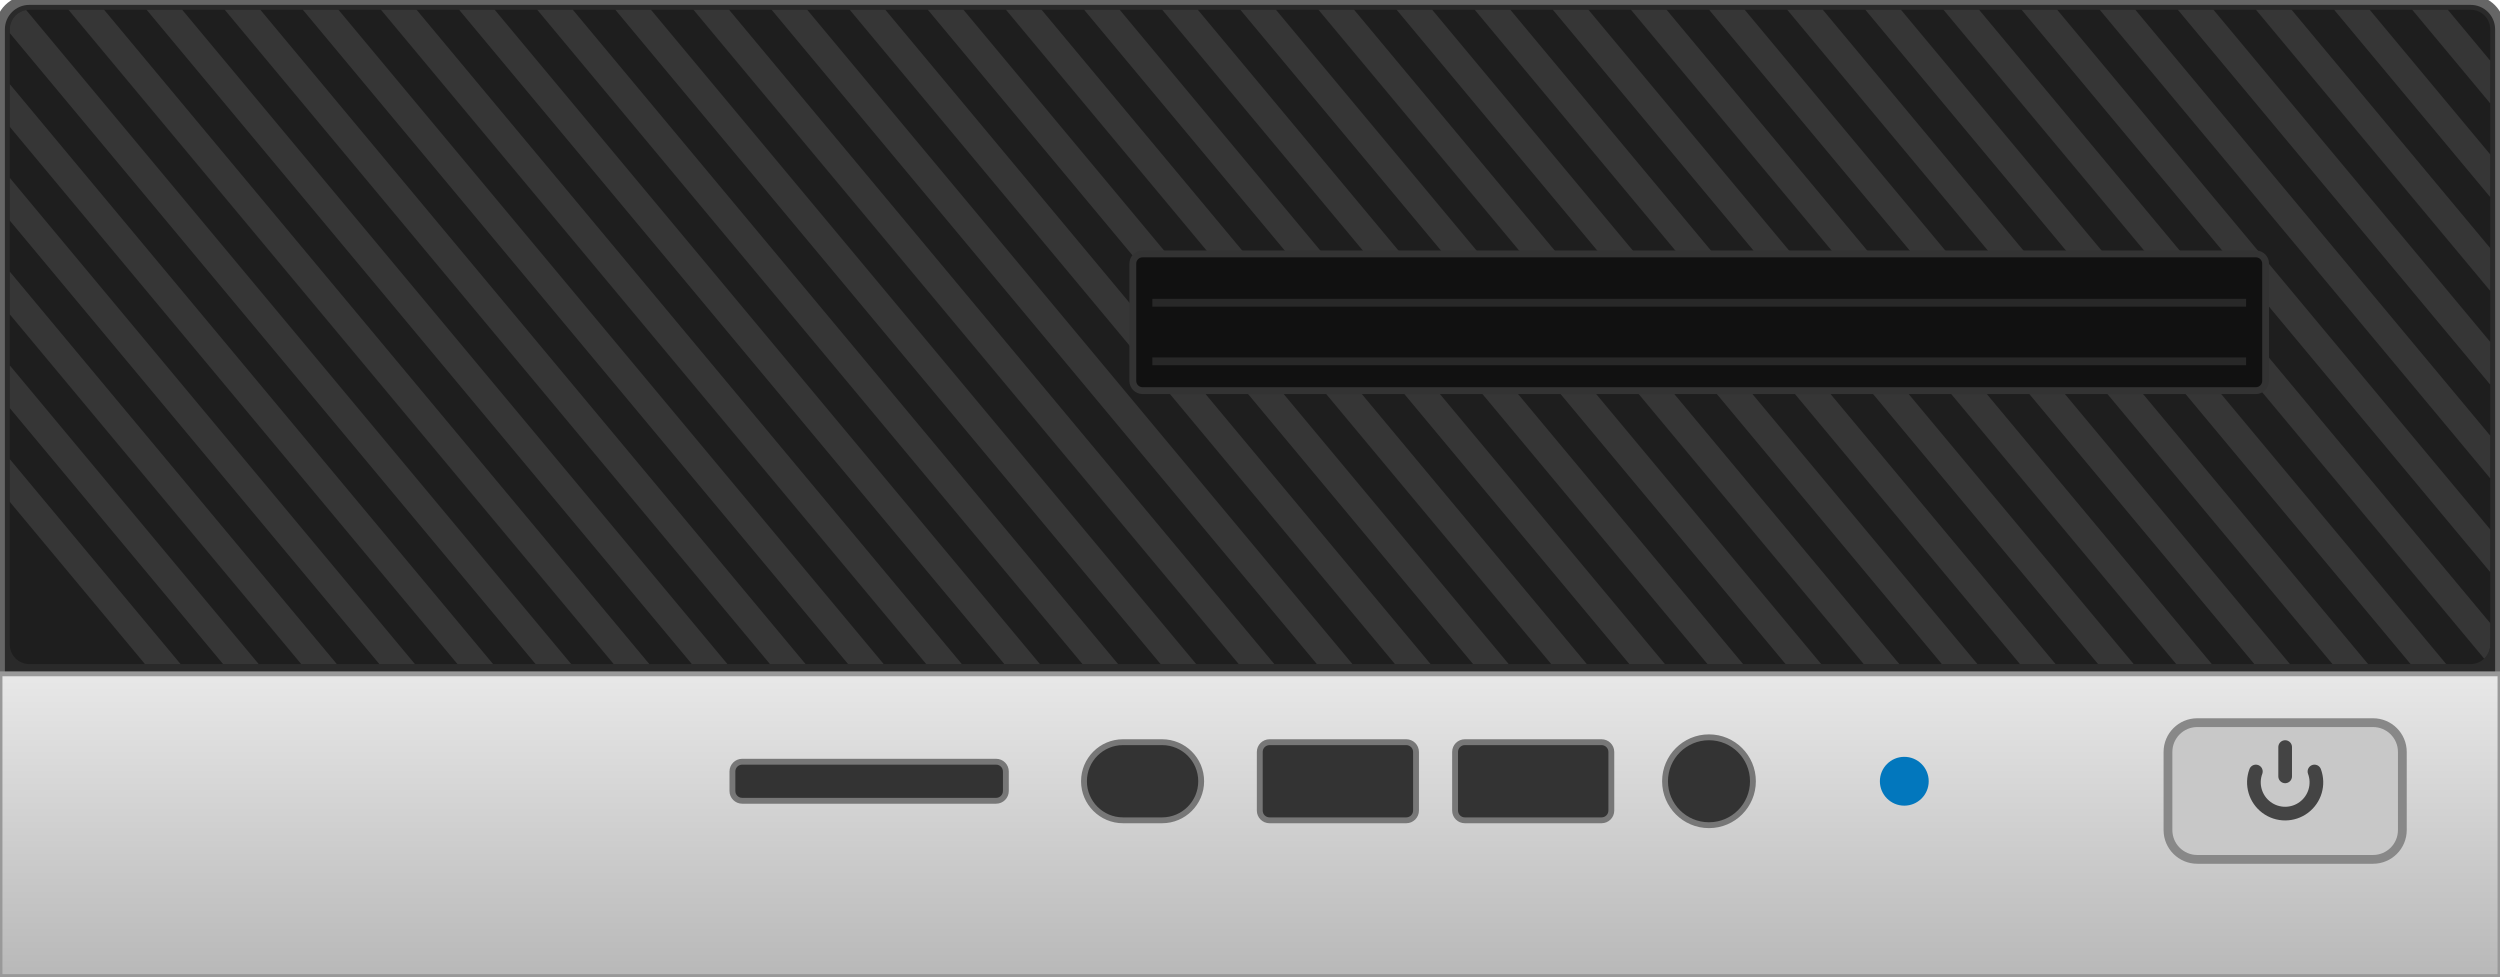
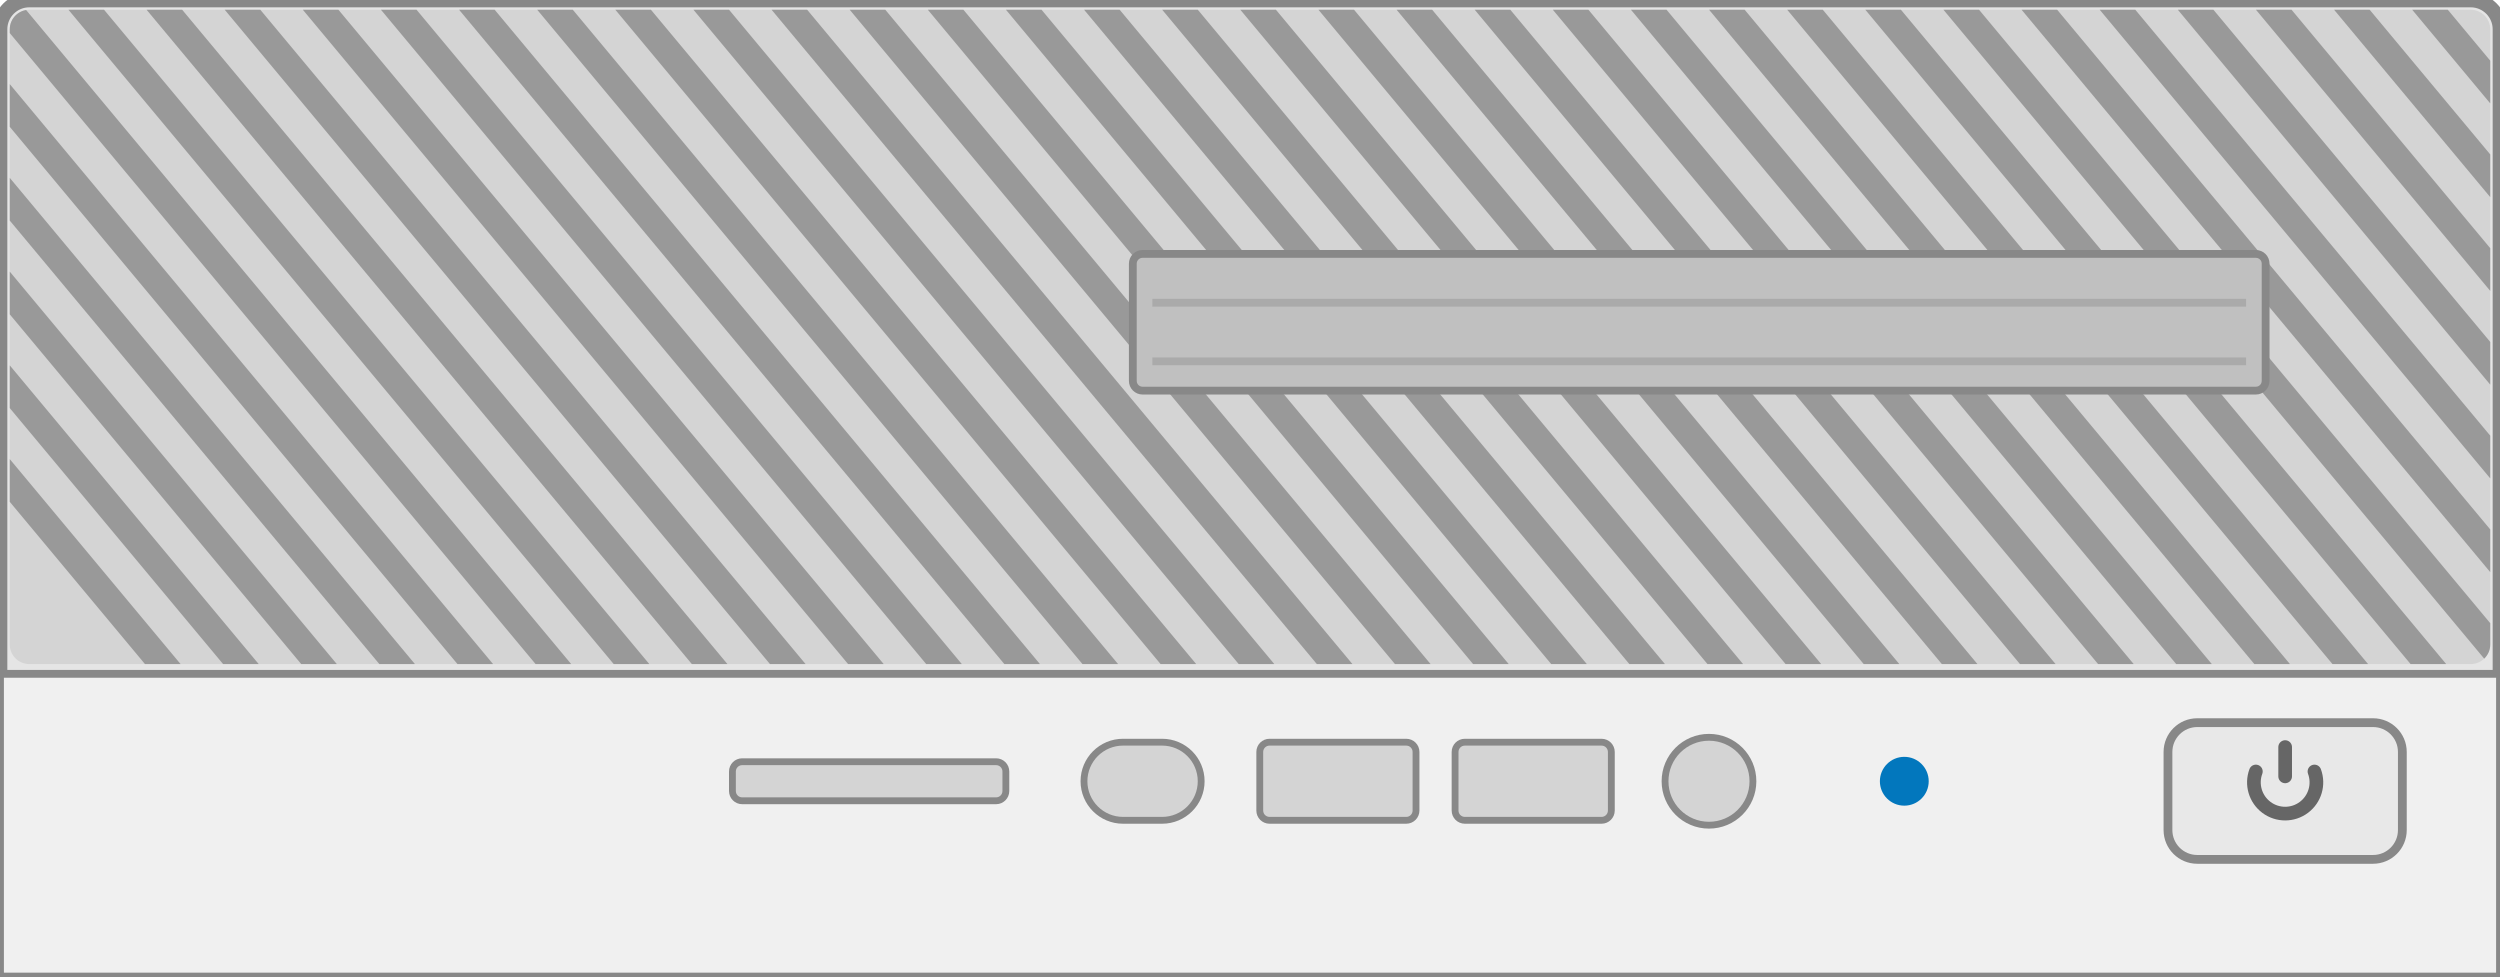
<svg xmlns="http://www.w3.org/2000/svg" viewBox="0 0 256 100" width="256" height="100">
-   <rect x="0" y="0" width="256" height="100" rx="3" fill="#2a2a2a" stroke="#666" stroke-width="1" />
+   <rect x="0" y="0" width="256" height="100" rx="3" fill="#e5e5e5" stroke="#888" stroke-width="1.5" />
  <clipPath id="vcl2">
    <rect x="1" y="1" width="254" height="67" rx="2" />
  </clipPath>
-   <rect x="1" y="1" width="254" height="67" rx="2" fill="#1e1e1e" />
-   <g clip-path="url(#vcl2)" stroke="#363636" stroke-width="2.8">
+   <rect x="1" y="1" width="254" height="67" rx="2" fill="#d4d4d4" />
+   <g clip-path="url(#vcl2)" stroke="#999" stroke-width="2.8">
    <line x1="-40" y1="0" x2="60" y2="120" />
    <line x1="-32" y1="0" x2="68" y2="120" />
    <line x1="-24" y1="0" x2="76" y2="120" />
    <line x1="-16" y1="0" x2="84" y2="120" />
    <line x1="-8" y1="0" x2="92" y2="120" />
    <line x1="0" y1="0" x2="100" y2="120" />
    <line x1="8" y1="0" x2="108" y2="120" />
    <line x1="16" y1="0" x2="116" y2="120" />
    <line x1="24" y1="0" x2="124" y2="120" />
    <line x1="32" y1="0" x2="132" y2="120" />
    <line x1="40" y1="0" x2="140" y2="120" />
    <line x1="48" y1="0" x2="148" y2="120" />
    <line x1="56" y1="0" x2="156" y2="120" />
    <line x1="64" y1="0" x2="164" y2="120" />
    <line x1="72" y1="0" x2="172" y2="120" />
    <line x1="80" y1="0" x2="180" y2="120" />
    <line x1="88" y1="0" x2="188" y2="120" />
    <line x1="96" y1="0" x2="196" y2="120" />
    <line x1="104" y1="0" x2="204" y2="120" />
    <line x1="112" y1="0" x2="212" y2="120" />
    <line x1="120" y1="0" x2="220" y2="120" />
    <line x1="128" y1="0" x2="228" y2="120" />
    <line x1="136" y1="0" x2="236" y2="120" />
    <line x1="144" y1="0" x2="244" y2="120" />
    <line x1="152" y1="0" x2="252" y2="120" />
    <line x1="160" y1="0" x2="260" y2="120" />
    <line x1="168" y1="0" x2="268" y2="120" />
    <line x1="176" y1="0" x2="276" y2="120" />
    <line x1="184" y1="0" x2="284" y2="120" />
    <line x1="192" y1="0" x2="292" y2="120" />
    <line x1="200" y1="0" x2="300" y2="120" />
    <line x1="208" y1="0" x2="308" y2="120" />
    <line x1="216" y1="0" x2="316" y2="120" />
    <line x1="224" y1="0" x2="324" y2="120" />
    <line x1="232" y1="0" x2="332" y2="120" />
    <line x1="240" y1="0" x2="340" y2="120" />
    <line x1="248" y1="0" x2="348" y2="120" />
  </g>
-   <rect x="116" y="26" width="116" height="14" rx="1" fill="#111" stroke="#333" stroke-width="0.7" />
-   <line x1="118" y1="31" x2="230" y2="31" stroke="#282828" stroke-width="0.8" />
-   <line x1="118" y1="37" x2="230" y2="37" stroke="#282828" stroke-width="0.8" />
-   <defs>
-     <linearGradient id="sgl2" x1="0" y1="0" x2="0" y2="1">
-       <stop offset="0%" stop-color="#e8e8e8" />
-       <stop offset="100%" stop-color="#b8b8b8" />
-     </linearGradient>
-   </defs>
-   <rect x="0" y="69" width="256" height="31" fill="url(#sgl2)" />
-   <rect x="0" y="69" width="256" height="31" fill="none" stroke="#999" stroke-width="0.5" />
-   <rect x="75" y="78" width="28" height="4" rx="1" fill="#333" stroke="#777" stroke-width="0.6" />
-   <rect x="111" y="76" width="12" height="8" rx="4" fill="#333" stroke="#777" stroke-width="0.6" />
-   <rect x="129" y="76" width="16" height="8" rx="1" fill="#333" stroke="#777" stroke-width="0.6" />
-   <rect x="149" y="76" width="16" height="8" rx="1" fill="#333" stroke="#777" stroke-width="0.6" />
-   <circle cx="175" cy="80" r="4.5" fill="#333" stroke="#777" stroke-width="0.6" />
+   <rect x="116" y="26" width="116" height="14" rx="1" fill="#c0c0c0" stroke="#888" stroke-width="0.8" />
+   <line x1="118" y1="31" x2="230" y2="31" stroke="#aaa" stroke-width="0.8" />
+   <line x1="118" y1="37" x2="230" y2="37" stroke="#aaa" stroke-width="0.8" />
+   <rect x="0" y="69" width="256" height="31" fill="#f0f0f0" stroke="#888" stroke-width="0.8" />
+   <rect x="75" y="78" width="28" height="4" rx="1" fill="#d4d4d4" stroke="#888" stroke-width="0.7" />
+   <rect x="111" y="76" width="12" height="8" rx="4" fill="#d4d4d4" stroke="#888" stroke-width="0.7" />
+   <rect x="129" y="76" width="16" height="8" rx="1" fill="#d4d4d4" stroke="#888" stroke-width="0.7" />
+   <rect x="149" y="76" width="16" height="8" rx="1" fill="#d4d4d4" stroke="#888" stroke-width="0.7" />
+   <circle cx="175" cy="80" r="4.5" fill="#d4d4d4" stroke="#888" stroke-width="0.7" />
  <circle cx="195" cy="80" r="2.5" fill="#0277bd" />
-   <rect x="222" y="74" width="24" height="14" rx="3" fill="#c8c8c8" stroke="#888" stroke-width="0.9" />
-   <line x1="234" y1="76.5" x2="234" y2="79.5" stroke="#444" stroke-width="1.4" stroke-linecap="round" />
-   <path d="M231,79 A3.2,3.2 0 1,0 237,79" fill="none" stroke="#444" stroke-width="1.4" stroke-linecap="round" />
+   <rect x="222" y="74" width="24" height="14" rx="3" fill="#e8e8e8" stroke="#888" stroke-width="0.9" />
+   <line x1="234" y1="76.5" x2="234" y2="79.5" stroke="#666" stroke-width="1.4" stroke-linecap="round" />
+   <path d="M231,79 A3.2,3.2 0 1,0 237,79" fill="none" stroke="#666" stroke-width="1.4" stroke-linecap="round" />
</svg>
